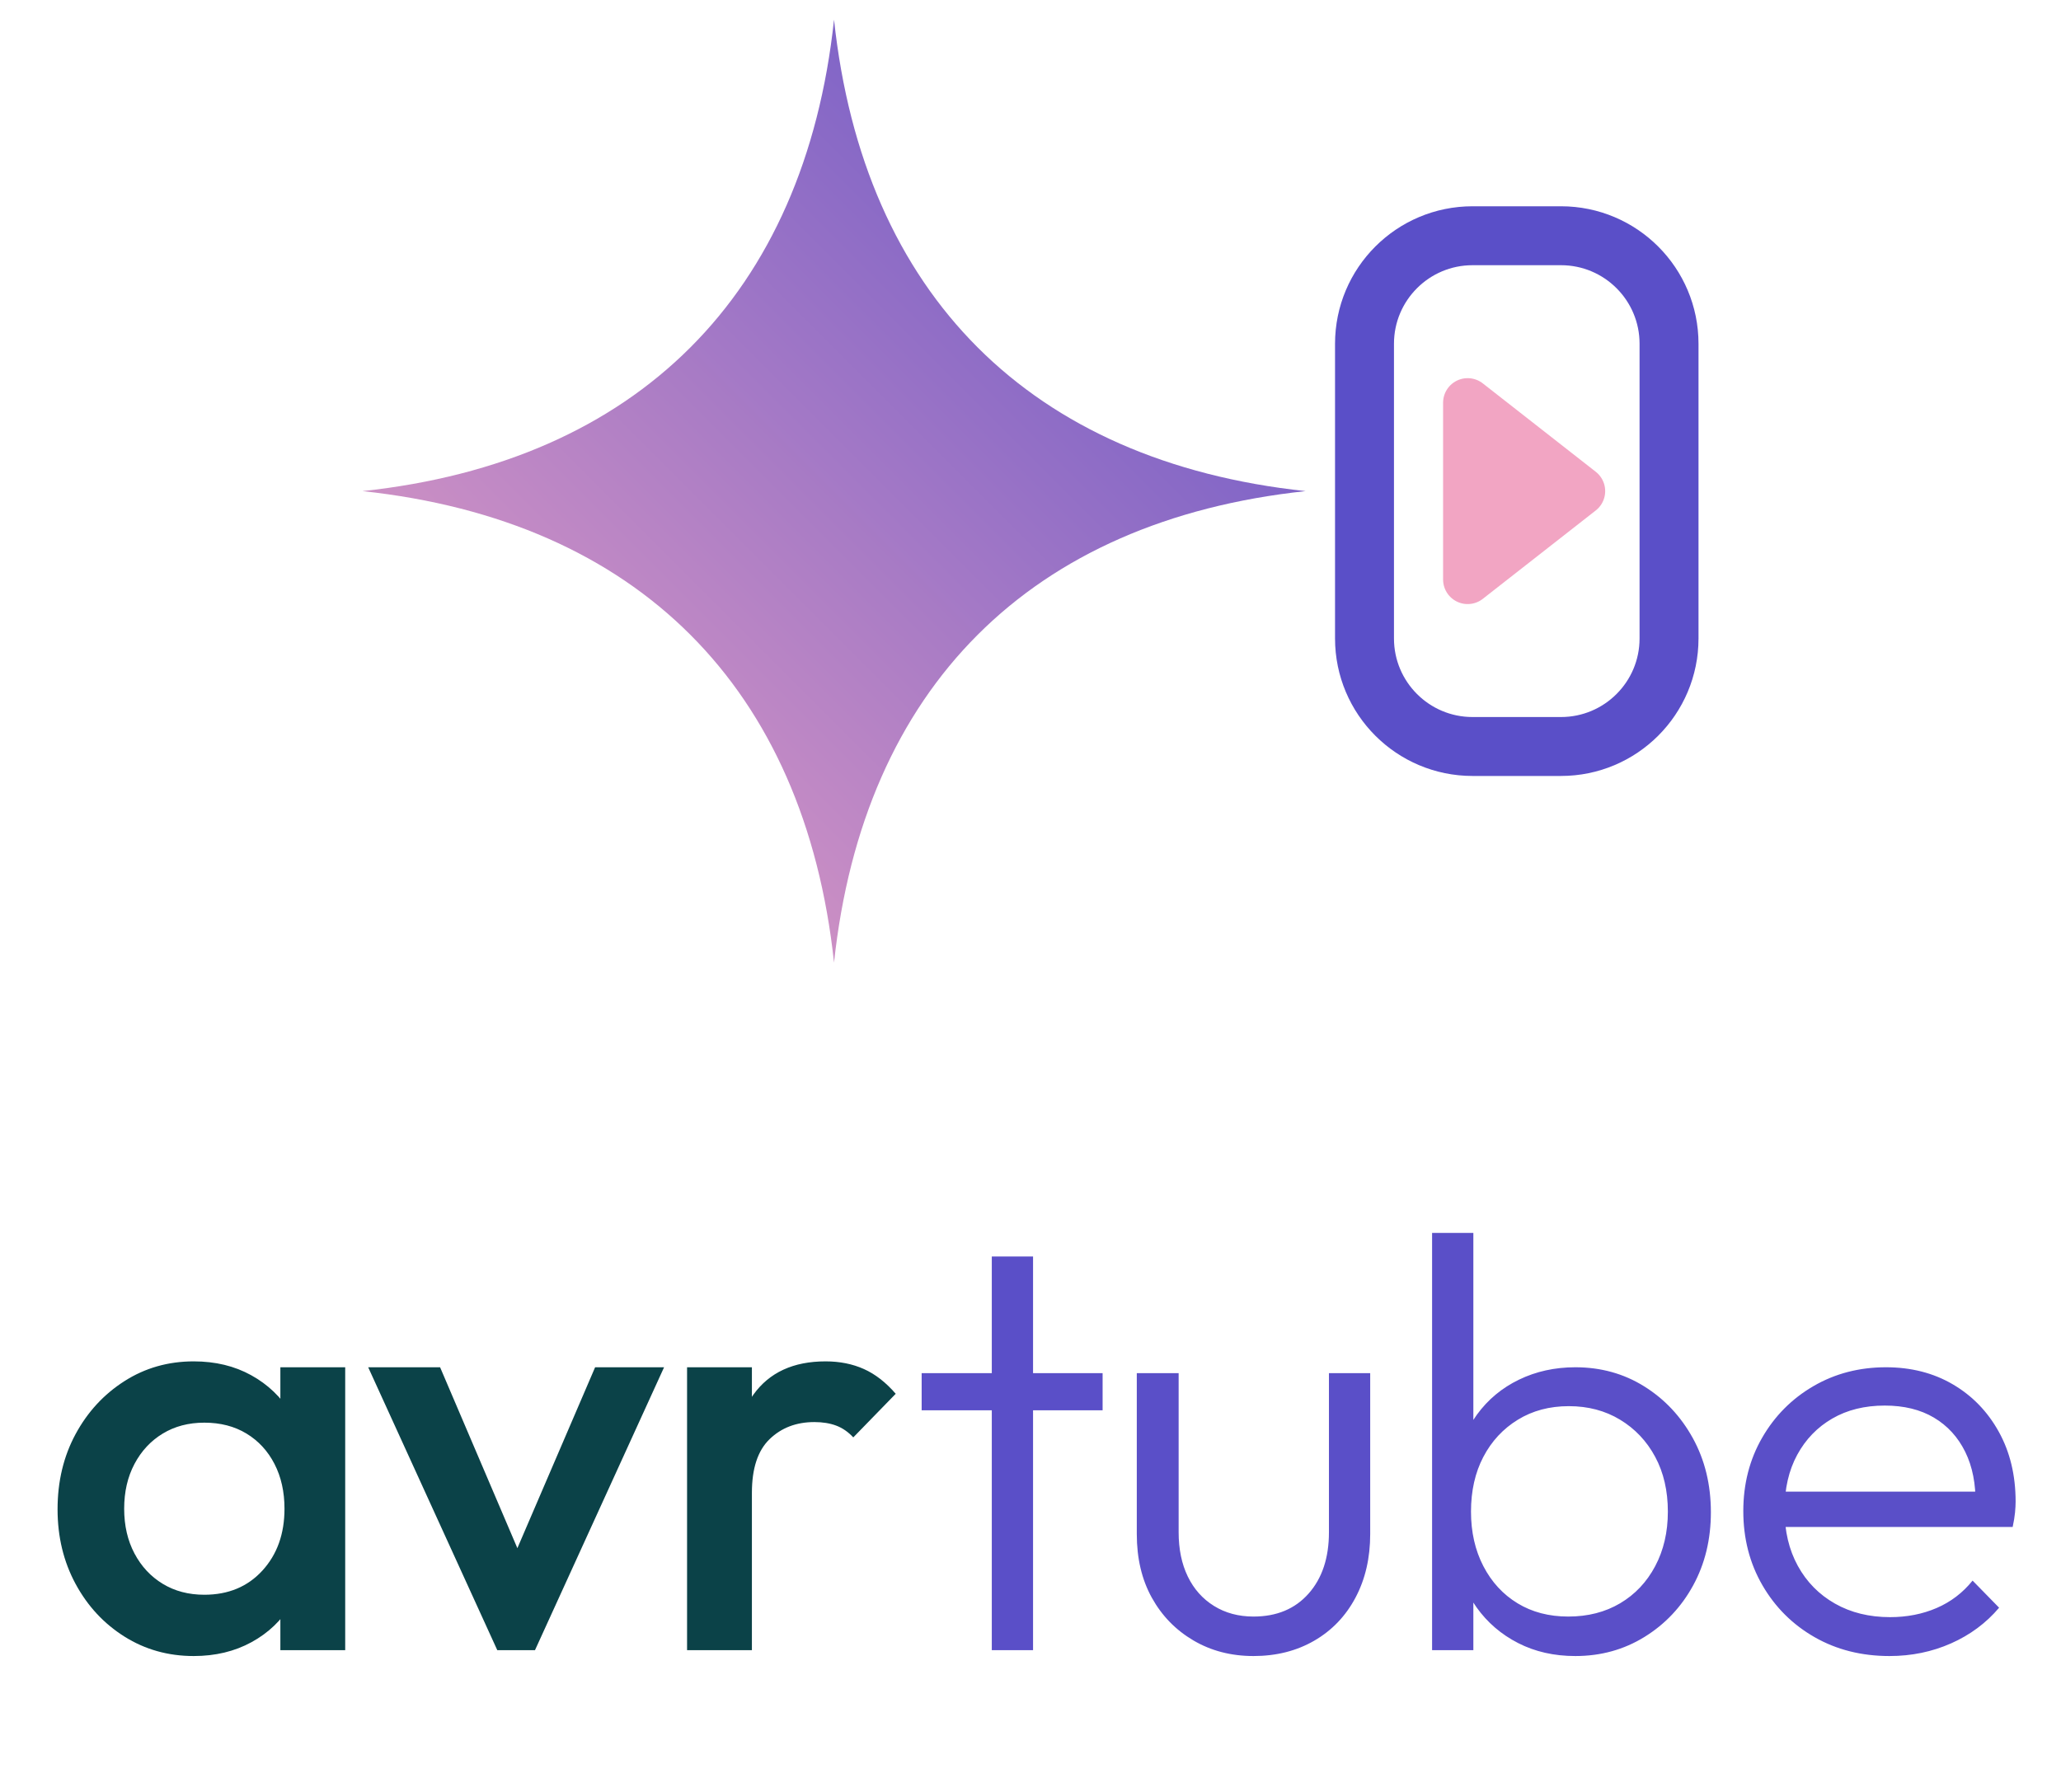
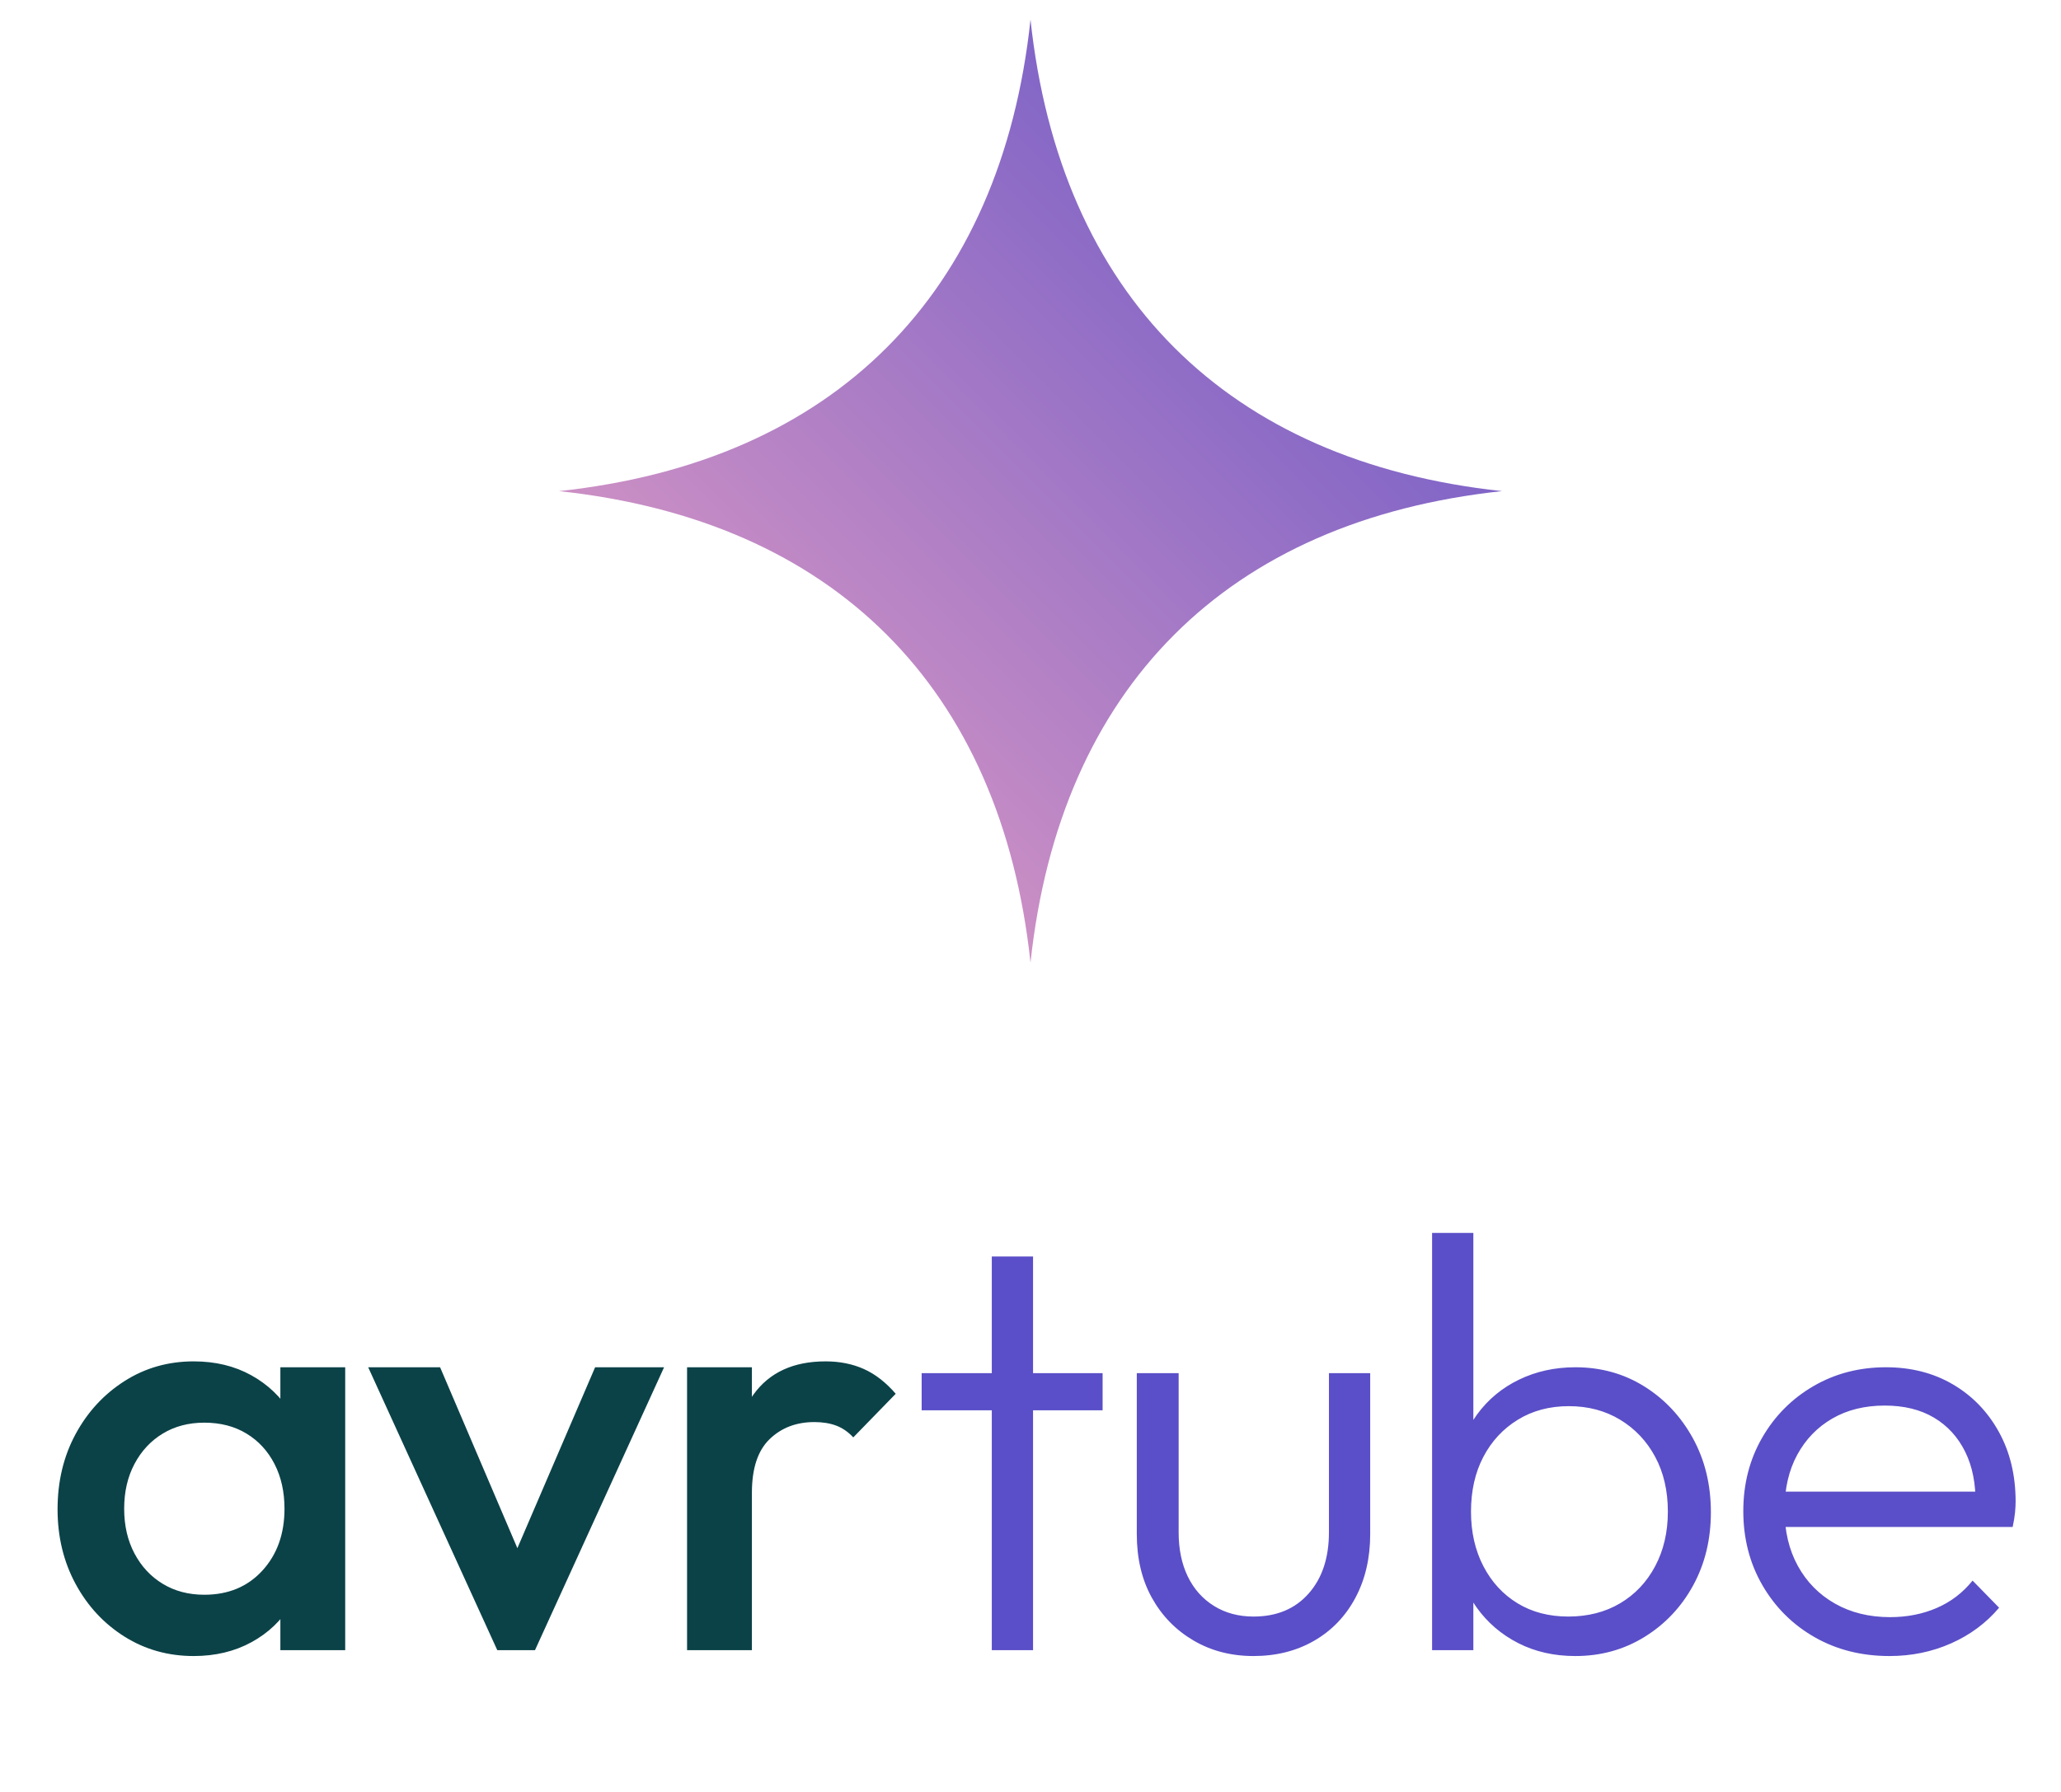
<svg xmlns="http://www.w3.org/2000/svg" viewBox="0 0 209.8 182.4">
  <defs>
    <linearGradient id="g" x1="0" y1="1" x2="1" y2="0">
      <stop offset="0" stop-color="#F2A5C3" />
      <stop offset="1" stop-color="#5A4FC8" />
    </linearGradient>
  </defs>
-   <g transform="translate(34.9 0)">
+   <g transform="translate(54.9 0)">
    <path fill="url(#g)" d="M50 2 C53 30 70 47 98 50 C70 53 53 70 50 98 C47 70 30 53 2 50 C30 47 47 30 50 2Z" />
-     <rect x="104" y="24" width="31" height="52" rx="11" stroke="#5A4FC8" fill="none" stroke-width="6" stroke-linecap="round" stroke-linejoin="round" />
-     <path d="M114.5 41 L126 50 L114.5 59 Z" fill="#F2A5C3" stroke="#F2A5C3" stroke-width="5" stroke-linejoin="round" />
  </g>
  <path fill="#0B4248" d="M19.72 168.6Q15.82 168.6 12.67 166.62Q9.52 164.64 7.69 161.25Q5.86 157.86 5.86 153.66Q5.86 149.4 7.69 146.01Q9.52 142.62 12.67 140.61Q15.82 138.6 19.72 138.6Q23.02 138.6 25.57 140.01Q28.12 141.42 29.62 143.88Q31.12 146.34 31.12 149.46V157.74Q31.12 160.86 29.65 163.32Q28.18 165.78 25.6 167.19Q23.02 168.6 19.72 168.6ZM20.8 162.36Q24.46 162.36 26.71 159.9Q28.96 157.44 28.96 153.6Q28.96 151.02 27.94 149.04Q26.92 147.06 25.09 145.95Q23.26 144.84 20.8 144.84Q18.4 144.84 16.57 145.95Q14.74 147.06 13.69 149.04Q12.64 151.02 12.64 153.6Q12.64 156.18 13.69 158.16Q14.74 160.14 16.57 161.25Q18.4 162.36 20.8 162.36ZM28.54 168.0V160.26L29.68 153.24L28.54 146.28V139.2H35.14V168.0Z M50.62 168.0 37.48 139.2H44.8L54.82 162.66H50.5L60.58 139.2H67.6L54.46 168.0Z M69.94 168.0V139.2H76.54V168.0ZM76.54 151.98 74.26 150.84Q74.26 145.38 76.69 141.99Q79.12 138.6 84.04 138.6Q86.2 138.6 87.94 139.38Q89.68 140.16 91.18 141.9L86.86 146.34Q86.08 145.5 85.12 145.14Q84.16 144.78 82.9 144.78Q80.14 144.78 78.34 146.52Q76.54 148.26 76.54 151.98Z" />
  <path fill="#5A4FC8" d="M100.96 168.0V127.92H105.16V168.0ZM93.82 143.58V139.8H112.24V143.58Z M127.6 168.6Q124.18 168.6 121.48 167.01Q118.78 165.42 117.25 162.66Q115.72 159.9 115.72 156.18V139.8H119.98V156.0Q119.98 158.58 120.91 160.5Q121.84 162.42 123.58 163.5Q125.32 164.58 127.6 164.58Q131.14 164.58 133.21 162.24Q135.28 159.9 135.28 156.0V139.8H139.48V156.18Q139.48 159.84 137.98 162.66Q136.48 165.48 133.78 167.04Q131.08 168.6 127.6 168.6Z M160.36 168.6Q157.12 168.6 154.54 167.28Q151.96 165.96 150.31 163.65Q148.66 161.34 148.3 158.28V149.46Q148.66 146.34 150.34 144.03Q152.02 141.72 154.63 140.46Q157.24 139.2 160.36 139.2Q164.26 139.2 167.38 141.15Q170.5 143.1 172.33 146.43Q174.16 149.76 174.16 153.96Q174.16 158.1 172.36 161.4Q170.56 164.7 167.41 166.65Q164.26 168.6 160.36 168.6ZM145.78 168.0V125.52H149.98V146.7L149.14 153.48L149.98 160.44V168.0ZM159.64 164.58Q162.64 164.58 164.92 163.23Q167.2 161.88 168.49 159.45Q169.78 157.02 169.78 153.9Q169.78 150.72 168.49 148.32Q167.2 145.92 164.92 144.54Q162.64 143.16 159.7 143.16Q156.76 143.16 154.51 144.54Q152.26 145.92 151.0 148.32Q149.74 150.72 149.74 153.9Q149.74 157.02 151.0 159.45Q152.26 161.88 154.48 163.23Q156.7 164.58 159.64 164.58Z M192.34 168.6Q188.08 168.6 184.72 166.68Q181.36 164.76 179.41 161.4Q177.46 158.04 177.46 153.84Q177.46 149.7 179.38 146.37Q181.3 143.04 184.6 141.12Q187.9 139.2 191.98 139.2Q195.82 139.2 198.79 140.94Q201.76 142.68 203.47 145.77Q205.18 148.86 205.18 152.88Q205.18 153.36 205.12 153.99Q205.06 154.62 204.88 155.46H180.46V151.86H202.6L201.1 153.18Q201.16 150.06 200.05 147.81Q198.94 145.56 196.87 144.33Q194.8 143.1 191.86 143.1Q188.8 143.1 186.52 144.42Q184.24 145.74 182.95 148.11Q181.66 150.48 181.66 153.72Q181.66 156.96 183.01 159.42Q184.36 161.88 186.79 163.26Q189.22 164.64 192.4 164.64Q194.98 164.64 197.14 163.71Q199.3 162.78 200.8 160.92L203.5 163.68Q201.52 166.02 198.61 167.31Q195.7 168.6 192.34 168.6Z" />
</svg>
